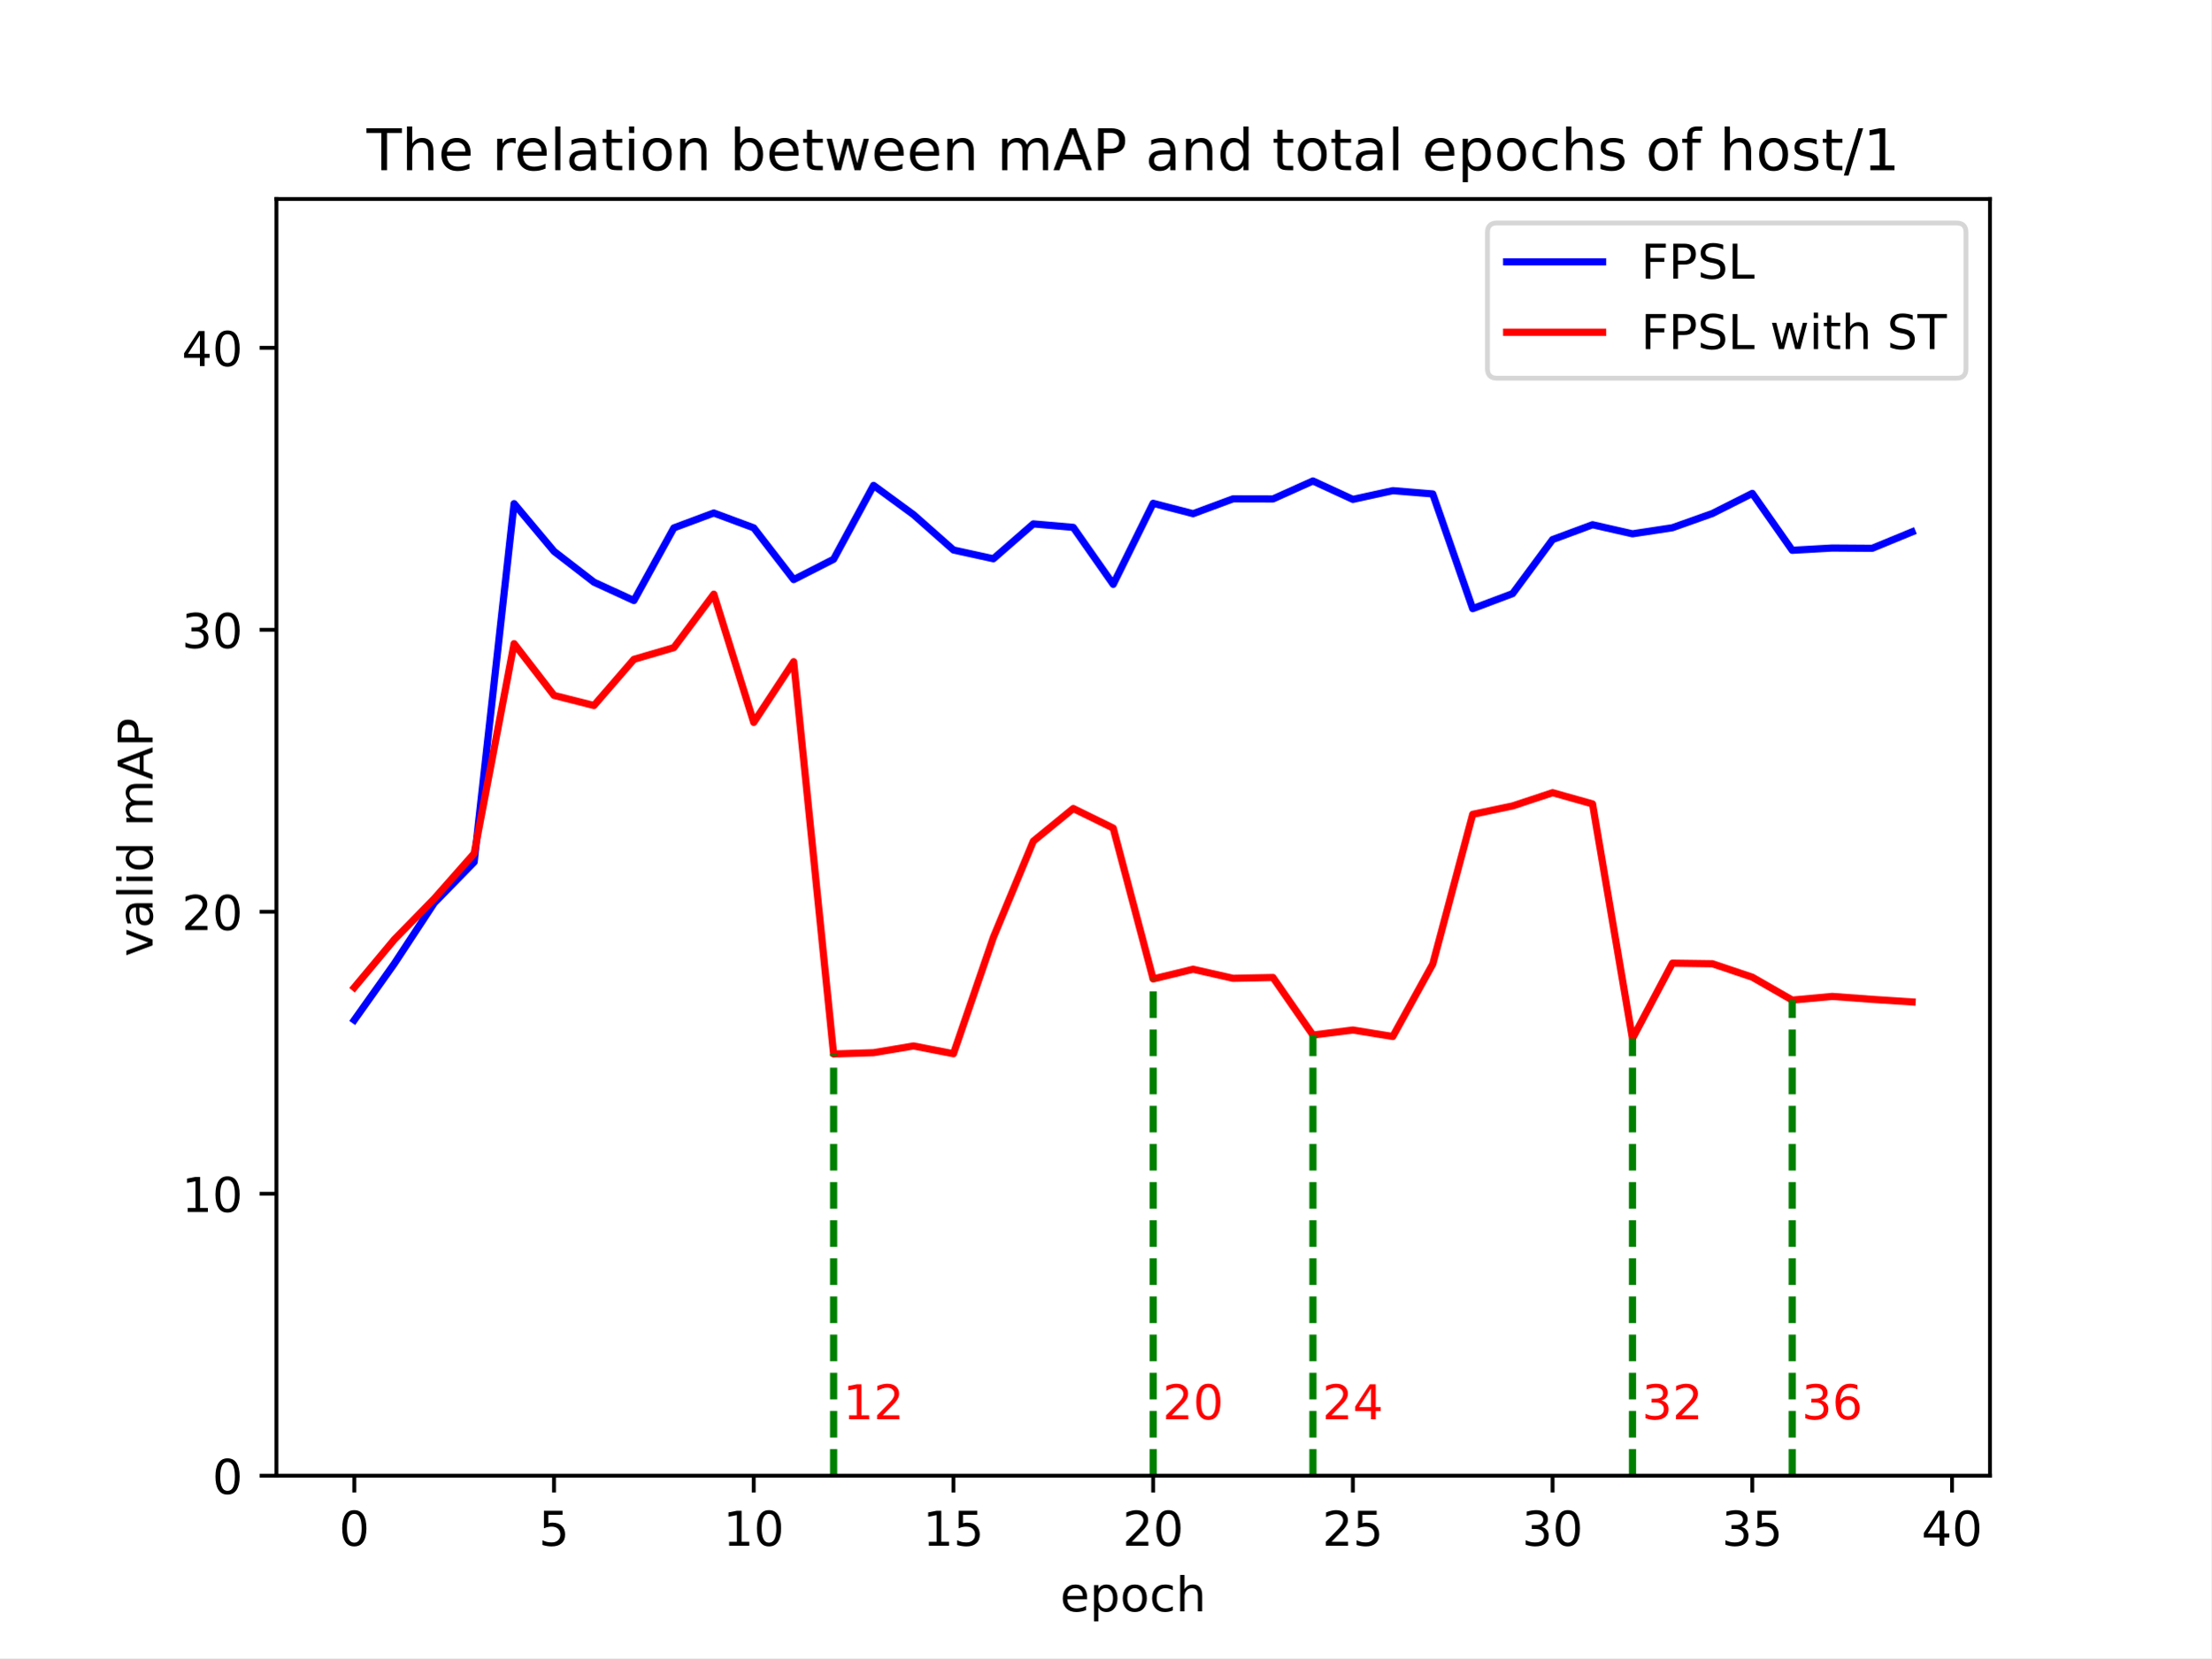
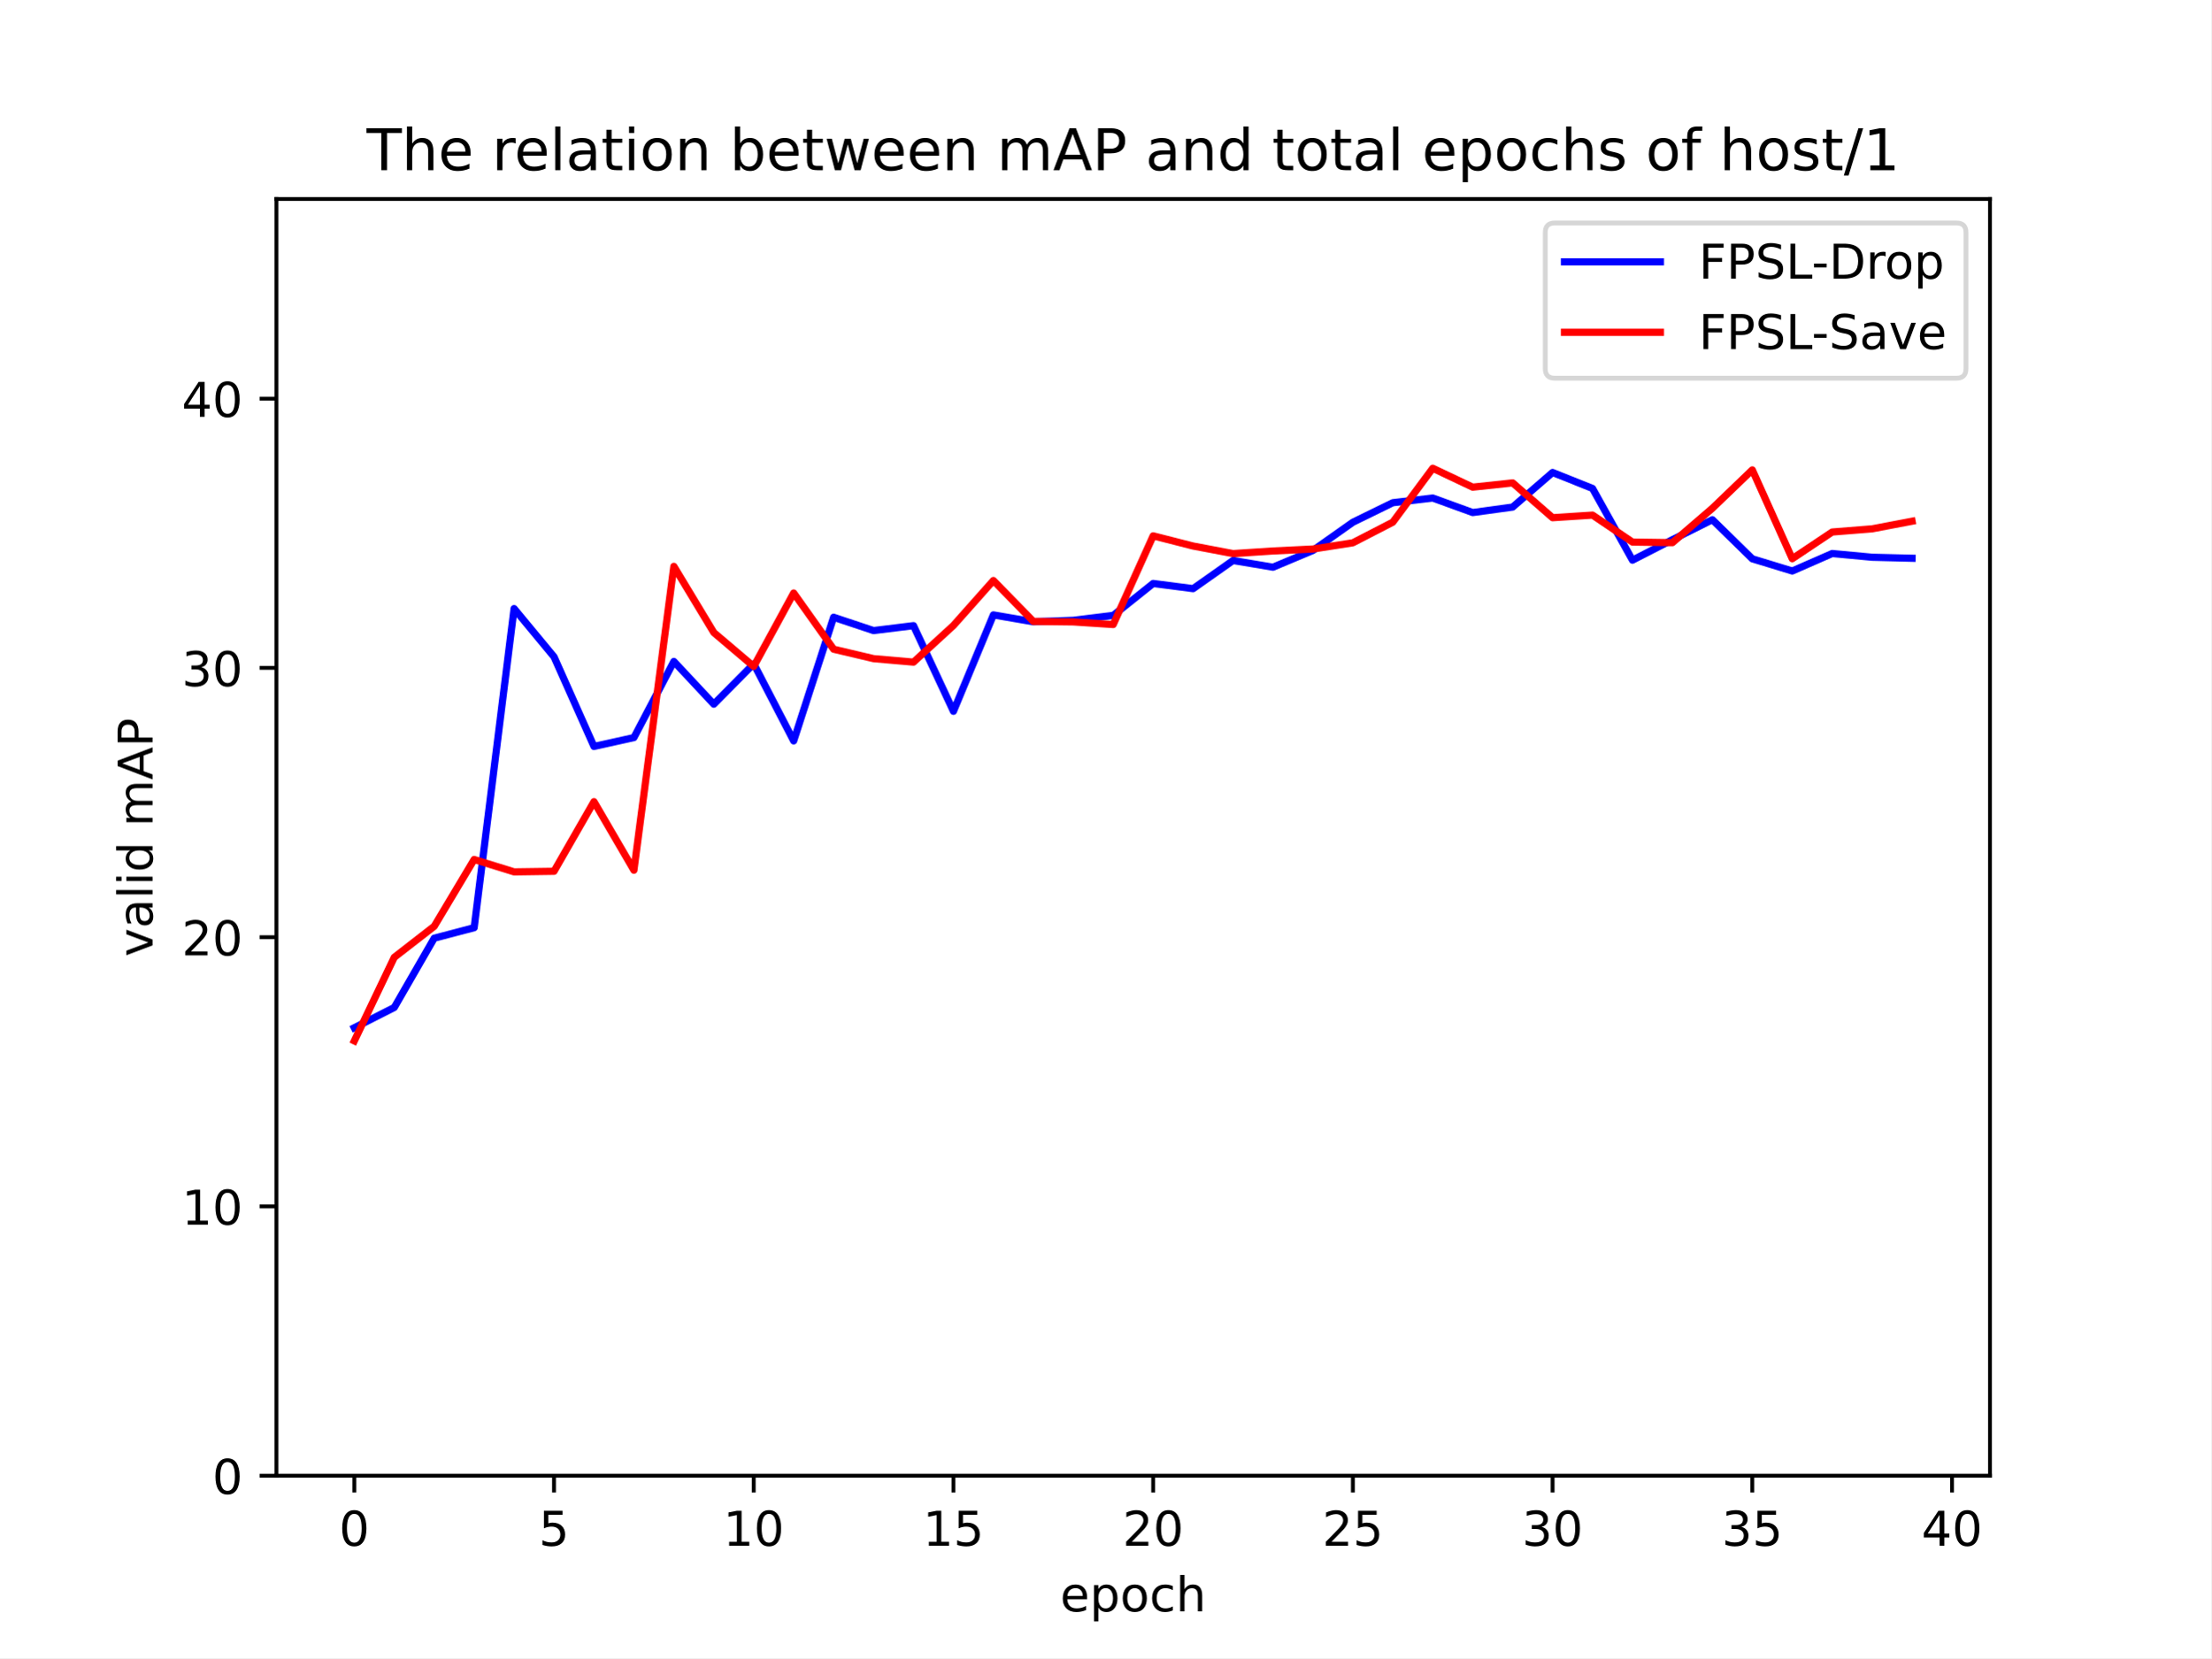
<svg xmlns="http://www.w3.org/2000/svg" xmlns:xlink="http://www.w3.org/1999/xlink" width="460.8pt" height="345.6pt" viewBox="0 0 460.8 345.6" version="1.1">
  <defs>
    <style type="text/css">*{stroke-linejoin: round; stroke-linecap: butt}</style>
  </defs>
  <g id="figure_1">
    <g id="patch_1">
      <path d="M 0 345.6  L 460.8 345.6  L 460.8 0  L 0 0  z " style="fill: #ffffff" />
    </g>
    <g id="axes_1">
      <g id="patch_2">
        <path d="M 57.6 307.584  L 414.72 307.584  L 414.72 41.472  L 57.6 41.472  z " style="fill: #ffffff" />
      </g>
      <g id="matplotlib.axis_1">
        <g id="xtick_1">
          <g id="line2d_1">
            <defs>
-               <path id="m4ae4d4ea48" d="M 0 0  L 0 3.5  " style="stroke: #000000; stroke-width: 0.8" />
-             </defs>
-             <g>
-               <use xlink:href="#m4ae4d4ea48" x="73.833" y="307.584" style="stroke: #000000; stroke-width: 0.8" />
+               <path id="m570559b837" d="M 0 0  L 0 3.5  " style="stroke: #000000; stroke-width: 0.8" />
+             </defs>
+             <g>
+               <use xlink:href="#m570559b837" x="73.833" y="307.584" style="stroke: #000000; stroke-width: 0.8" />
            </g>
          </g>
          <g id="text_1">
            <g transform="translate(70.65148 322.1824) scale(0.1 -0.1)">
              <defs>
                <path id="DejaVuSans-30" d="M 2034 4250  Q 1547 4250 1301 3770  Q 1056 3291 1056 2328  Q 1056 1369 1301 889  Q 1547 409 2034 409  Q 2525 409 2770 889  Q 3016 1369 3016 2328  Q 3016 3291 2770 3770  Q 2525 4250 2034 4250  z M 2034 4750  Q 2819 4750 3233 4129  Q 3647 3509 3647 2328  Q 3647 1150 3233 529  Q 2819 -91 2034 -91  Q 1250 -91 836 529  Q 422 1150 422 2328  Q 422 3509 836 4129  Q 1250 4750 2034 4750  z " transform="scale(0.015625)" />
              </defs>
              <use xlink:href="#DejaVuSans-30" />
            </g>
          </g>
        </g>
        <g id="xtick_2">
          <g id="line2d_2">
            <g>
-               <use xlink:href="#m4ae4d4ea48" x="115.455" y="307.584" style="stroke: #000000; stroke-width: 0.8" />
+               <use xlink:href="#m570559b837" x="115.455" y="307.584" style="stroke: #000000; stroke-width: 0.8" />
            </g>
          </g>
          <g id="text_2">
            <g transform="translate(112.2739 322.1824) scale(0.1 -0.1)">
              <defs>
                <path id="DejaVuSans-35" d="M 691 4666  L 3169 4666  L 3169 4134  L 1269 4134  L 1269 2991  Q 1406 3038 1543 3061  Q 1681 3084 1819 3084  Q 2600 3084 3056 2656  Q 3513 2228 3513 1497  Q 3513 744 3044 326  Q 2575 -91 1722 -91  Q 1428 -91 1123 -41  Q 819 9 494 109  L 494 744  Q 775 591 1075 516  Q 1375 441 1709 441  Q 2250 441 2565 725  Q 2881 1009 2881 1497  Q 2881 1984 2565 2268  Q 2250 2553 1709 2553  Q 1456 2553 1204 2497  Q 953 2441 691 2322  L 691 4666  z " transform="scale(0.015625)" />
              </defs>
              <use xlink:href="#DejaVuSans-35" />
            </g>
          </g>
        </g>
        <g id="xtick_3">
          <g id="line2d_3">
            <g>
-               <use xlink:href="#m4ae4d4ea48" x="157.077" y="307.584" style="stroke: #000000; stroke-width: 0.8" />
+               <use xlink:href="#m570559b837" x="157.077" y="307.584" style="stroke: #000000; stroke-width: 0.8" />
            </g>
          </g>
          <g id="text_3">
            <g transform="translate(150.715 322.1824) scale(0.1 -0.1)">
              <defs>
                <path id="DejaVuSans-31" d="M 794 531  L 1825 531  L 1825 4091  L 703 3866  L 703 4441  L 1819 4666  L 2450 4666  L 2450 531  L 3481 531  L 3481 0  L 794 0  L 794 531  z " transform="scale(0.015625)" />
              </defs>
              <use xlink:href="#DejaVuSans-31" />
              <use xlink:href="#DejaVuSans-30" x="63.623" />
            </g>
          </g>
        </g>
        <g id="xtick_4">
          <g id="line2d_4">
            <g>
-               <use xlink:href="#m4ae4d4ea48" x="198.7" y="307.584" style="stroke: #000000; stroke-width: 0.8" />
+               <use xlink:href="#m570559b837" x="198.7" y="307.584" style="stroke: #000000; stroke-width: 0.8" />
            </g>
          </g>
          <g id="text_4">
            <g transform="translate(192.3374 322.1824) scale(0.1 -0.1)">
              <use xlink:href="#DejaVuSans-31" />
              <use xlink:href="#DejaVuSans-35" x="63.623" />
            </g>
          </g>
        </g>
        <g id="xtick_5">
          <g id="line2d_5">
            <g>
-               <use xlink:href="#m4ae4d4ea48" x="240.322" y="307.584" style="stroke: #000000; stroke-width: 0.8" />
+               <use xlink:href="#m570559b837" x="240.322" y="307.584" style="stroke: #000000; stroke-width: 0.8" />
            </g>
          </g>
          <g id="text_5">
            <g transform="translate(233.9597 322.1824) scale(0.1 -0.1)">
              <defs>
                <path id="DejaVuSans-32" d="M 1228 531  L 3431 531  L 3431 0  L 469 0  L 469 531  Q 828 903 1448 1529  Q 2069 2156 2228 2338  Q 2531 2678 2651 2914  Q 2772 3150 2772 3378  Q 2772 3750 2511 3984  Q 2250 4219 1831 4219  Q 1534 4219 1204 4116  Q 875 4013 500 3803  L 500 4441  Q 881 4594 1212 4672  Q 1544 4750 1819 4750  Q 2544 4750 2975 4387  Q 3406 4025 3406 3419  Q 3406 3131 3298 2873  Q 3191 2616 2906 2266  Q 2828 2175 2409 1742  Q 1991 1309 1228 531  z " transform="scale(0.015625)" />
              </defs>
              <use xlink:href="#DejaVuSans-32" />
              <use xlink:href="#DejaVuSans-30" x="63.623" />
            </g>
          </g>
        </g>
        <g id="xtick_6">
          <g id="line2d_6">
            <g>
-               <use xlink:href="#m4ae4d4ea48" x="281.945" y="307.584" style="stroke: #000000; stroke-width: 0.8" />
+               <use xlink:href="#m570559b837" x="281.945" y="307.584" style="stroke: #000000; stroke-width: 0.8" />
            </g>
          </g>
          <g id="text_6">
            <g transform="translate(275.5821 322.1824) scale(0.1 -0.1)">
              <use xlink:href="#DejaVuSans-32" />
              <use xlink:href="#DejaVuSans-35" x="63.623" />
            </g>
          </g>
        </g>
        <g id="xtick_7">
          <g id="line2d_7">
            <g>
-               <use xlink:href="#m4ae4d4ea48" x="323.567" y="307.584" style="stroke: #000000; stroke-width: 0.8" />
+               <use xlink:href="#m570559b837" x="323.567" y="307.584" style="stroke: #000000; stroke-width: 0.8" />
            </g>
          </g>
          <g id="text_7">
            <g transform="translate(317.2045 322.1824) scale(0.1 -0.1)">
              <defs>
                <path id="DejaVuSans-33" d="M 2597 2516  Q 3050 2419 3304 2112  Q 3559 1806 3559 1356  Q 3559 666 3084 287  Q 2609 -91 1734 -91  Q 1441 -91 1130 -33  Q 819 25 488 141  L 488 750  Q 750 597 1062 519  Q 1375 441 1716 441  Q 2309 441 2620 675  Q 2931 909 2931 1356  Q 2931 1769 2642 2001  Q 2353 2234 1838 2234  L 1294 2234  L 1294 2753  L 1863 2753  Q 2328 2753 2575 2939  Q 2822 3125 2822 3475  Q 2822 3834 2567 4026  Q 2313 4219 1838 4219  Q 1578 4219 1281 4162  Q 984 4106 628 3988  L 628 4550  Q 988 4650 1302 4700  Q 1616 4750 1894 4750  Q 2613 4750 3031 4423  Q 3450 4097 3450 3541  Q 3450 3153 3228 2886  Q 3006 2619 2597 2516  z " transform="scale(0.015625)" />
              </defs>
              <use xlink:href="#DejaVuSans-33" />
              <use xlink:href="#DejaVuSans-30" x="63.623" />
            </g>
          </g>
        </g>
        <g id="xtick_8">
          <g id="line2d_8">
            <g>
-               <use xlink:href="#m4ae4d4ea48" x="365.189" y="307.584" style="stroke: #000000; stroke-width: 0.8" />
+               <use xlink:href="#m570559b837" x="365.189" y="307.584" style="stroke: #000000; stroke-width: 0.8" />
            </g>
          </g>
          <g id="text_8">
            <g transform="translate(358.8269 322.1824) scale(0.1 -0.1)">
              <use xlink:href="#DejaVuSans-33" />
              <use xlink:href="#DejaVuSans-35" x="63.623" />
            </g>
          </g>
        </g>
        <g id="xtick_9">
          <g id="line2d_9">
            <g>
-               <use xlink:href="#m4ae4d4ea48" x="406.812" y="307.584" style="stroke: #000000; stroke-width: 0.8" />
+               <use xlink:href="#m570559b837" x="406.812" y="307.584" style="stroke: #000000; stroke-width: 0.8" />
            </g>
          </g>
          <g id="text_9">
            <g transform="translate(400.4492 322.1824) scale(0.1 -0.1)">
              <defs>
                <path id="DejaVuSans-34" d="M 2419 4116  L 825 1625  L 2419 1625  L 2419 4116  z M 2253 4666  L 3047 4666  L 3047 1625  L 3713 1625  L 3713 1100  L 3047 1100  L 3047 0  L 2419 0  L 2419 1100  L 313 1100  L 313 1709  L 2253 4666  z " transform="scale(0.015625)" />
              </defs>
              <use xlink:href="#DejaVuSans-34" />
              <use xlink:href="#DejaVuSans-30" x="63.623" />
            </g>
          </g>
        </g>
        <g id="text_10">
          <g transform="translate(220.9319 335.8606) scale(0.1 -0.1)">
            <defs>
              <path id="DejaVuSans-65" d="M 3597 1894  L 3597 1613  L 953 1613  Q 991 1019 1311 708  Q 1631 397 2203 397  Q 2534 397 2845 478  Q 3156 559 3463 722  L 3463 178  Q 3153 47 2828 -22  Q 2503 -91 2169 -91  Q 1331 -91 842 396  Q 353 884 353 1716  Q 353 2575 817 3079  Q 1281 3584 2069 3584  Q 2775 3584 3186 3129  Q 3597 2675 3597 1894  z M 3022 2063  Q 3016 2534 2758 2815  Q 2500 3097 2075 3097  Q 1594 3097 1305 2825  Q 1016 2553 972 2059  L 3022 2063  z " transform="scale(0.015625)" />
              <path id="DejaVuSans-70" d="M 1159 525  L 1159 -1331  L 581 -1331  L 581 3500  L 1159 3500  L 1159 2969  Q 1341 3281 1617 3432  Q 1894 3584 2278 3584  Q 2916 3584 3314 3078  Q 3713 2572 3713 1747  Q 3713 922 3314 415  Q 2916 -91 2278 -91  Q 1894 -91 1617 61  Q 1341 213 1159 525  z M 3116 1747  Q 3116 2381 2855 2742  Q 2594 3103 2138 3103  Q 1681 3103 1420 2742  Q 1159 2381 1159 1747  Q 1159 1113 1420 752  Q 1681 391 2138 391  Q 2594 391 2855 752  Q 3116 1113 3116 1747  z " transform="scale(0.015625)" />
              <path id="DejaVuSans-6f" d="M 1959 3097  Q 1497 3097 1228 2736  Q 959 2375 959 1747  Q 959 1119 1226 758  Q 1494 397 1959 397  Q 2419 397 2687 759  Q 2956 1122 2956 1747  Q 2956 2369 2687 2733  Q 2419 3097 1959 3097  z M 1959 3584  Q 2709 3584 3137 3096  Q 3566 2609 3566 1747  Q 3566 888 3137 398  Q 2709 -91 1959 -91  Q 1206 -91 779 398  Q 353 888 353 1747  Q 353 2609 779 3096  Q 1206 3584 1959 3584  z " transform="scale(0.015625)" />
              <path id="DejaVuSans-63" d="M 3122 3366  L 3122 2828  Q 2878 2963 2633 3030  Q 2388 3097 2138 3097  Q 1578 3097 1268 2742  Q 959 2388 959 1747  Q 959 1106 1268 751  Q 1578 397 2138 397  Q 2388 397 2633 464  Q 2878 531 3122 666  L 3122 134  Q 2881 22 2623 -34  Q 2366 -91 2075 -91  Q 1284 -91 818 406  Q 353 903 353 1747  Q 353 2603 823 3093  Q 1294 3584 2113 3584  Q 2378 3584 2631 3529  Q 2884 3475 3122 3366  z " transform="scale(0.015625)" />
              <path id="DejaVuSans-68" d="M 3513 2113  L 3513 0  L 2938 0  L 2938 2094  Q 2938 2591 2744 2837  Q 2550 3084 2163 3084  Q 1697 3084 1428 2787  Q 1159 2491 1159 1978  L 1159 0  L 581 0  L 581 4863  L 1159 4863  L 1159 2956  Q 1366 3272 1645 3428  Q 1925 3584 2291 3584  Q 2894 3584 3203 3211  Q 3513 2838 3513 2113  z " transform="scale(0.015625)" />
            </defs>
            <use xlink:href="#DejaVuSans-65" />
            <use xlink:href="#DejaVuSans-70" x="61.523" />
            <use xlink:href="#DejaVuSans-6f" x="125" />
            <use xlink:href="#DejaVuSans-63" x="186.182" />
            <use xlink:href="#DejaVuSans-68" x="241.162" />
          </g>
        </g>
      </g>
      <g id="matplotlib.axis_2">
        <g id="ytick_1">
          <g id="line2d_10">
            <defs>
-               <path id="mf4cb097b22" d="M 0 0  L -3.5 0  " style="stroke: #000000; stroke-width: 0.8" />
-             </defs>
-             <g>
-               <use xlink:href="#mf4cb097b22" x="57.6" y="307.584" style="stroke: #000000; stroke-width: 0.8" />
+               <path id="m19292d1301" d="M 0 0  L -3.5 0  " style="stroke: #000000; stroke-width: 0.8" />
+             </defs>
+             <g>
+               <use xlink:href="#m19292d1301" x="57.6" y="307.584" style="stroke: #000000; stroke-width: 0.8" />
            </g>
          </g>
          <g id="text_11">
            <g transform="translate(44.2375 311.3832) scale(0.1 -0.1)">
              <use xlink:href="#DejaVuSans-30" />
            </g>
          </g>
        </g>
        <g id="ytick_2">
          <g id="line2d_11">
            <g>
-               <use xlink:href="#mf4cb097b22" x="57.6" y="248.811" style="stroke: #000000; stroke-width: 0.8" />
+               <use xlink:href="#m19292d1301" x="57.6" y="251.459" style="stroke: #000000; stroke-width: 0.8" />
            </g>
          </g>
          <g id="text_12">
-             <g transform="translate(37.875 252.6104) scale(0.1 -0.1)">
+             <g transform="translate(37.875 255.2579) scale(0.1 -0.1)">
              <use xlink:href="#DejaVuSans-31" />
              <use xlink:href="#DejaVuSans-30" x="63.623" />
            </g>
          </g>
        </g>
        <g id="ytick_3">
          <g id="line2d_12">
            <g>
-               <use xlink:href="#mf4cb097b22" x="57.6" y="190.038" style="stroke: #000000; stroke-width: 0.8" />
+               <use xlink:href="#m19292d1301" x="57.6" y="195.333" style="stroke: #000000; stroke-width: 0.8" />
            </g>
          </g>
          <g id="text_13">
-             <g transform="translate(37.875 193.8376) scale(0.1 -0.1)">
+             <g transform="translate(37.875 199.1325) scale(0.1 -0.1)">
              <use xlink:href="#DejaVuSans-32" />
              <use xlink:href="#DejaVuSans-30" x="63.623" />
            </g>
          </g>
        </g>
        <g id="ytick_4">
          <g id="line2d_13">
            <g>
-               <use xlink:href="#mf4cb097b22" x="57.6" y="131.266" style="stroke: #000000; stroke-width: 0.8" />
+               <use xlink:href="#m19292d1301" x="57.6" y="139.208" style="stroke: #000000; stroke-width: 0.8" />
            </g>
          </g>
          <g id="text_14">
-             <g transform="translate(37.875 135.0648) scale(0.1 -0.1)">
+             <g transform="translate(37.875 143.0072) scale(0.1 -0.1)">
              <use xlink:href="#DejaVuSans-33" />
              <use xlink:href="#DejaVuSans-30" x="63.623" />
            </g>
          </g>
        </g>
        <g id="ytick_5">
          <g id="line2d_14">
            <g>
-               <use xlink:href="#mf4cb097b22" x="57.6" y="72.493" style="stroke: #000000; stroke-width: 0.8" />
+               <use xlink:href="#m19292d1301" x="57.6" y="83.083" style="stroke: #000000; stroke-width: 0.8" />
            </g>
          </g>
          <g id="text_15">
-             <g transform="translate(37.875 76.29204) scale(0.1 -0.1)">
+             <g transform="translate(37.875 86.88185) scale(0.1 -0.1)">
              <use xlink:href="#DejaVuSans-34" />
              <use xlink:href="#DejaVuSans-30" x="63.623" />
            </g>
          </g>
        </g>
        <g id="text_16">
          <g transform="translate(31.79531 199.3983) rotate(-90) scale(0.1 -0.1)">
            <defs>
              <path id="DejaVuSans-76" d="M 191 3500  L 800 3500  L 1894 563  L 2988 3500  L 3597 3500  L 2284 0  L 1503 0  L 191 3500  z " transform="scale(0.015625)" />
              <path id="DejaVuSans-61" d="M 2194 1759  Q 1497 1759 1228 1600  Q 959 1441 959 1056  Q 959 750 1161 570  Q 1363 391 1709 391  Q 2188 391 2477 730  Q 2766 1069 2766 1631  L 2766 1759  L 2194 1759  z M 3341 1997  L 3341 0  L 2766 0  L 2766 531  Q 2569 213 2275 61  Q 1981 -91 1556 -91  Q 1019 -91 701 211  Q 384 513 384 1019  Q 384 1609 779 1909  Q 1175 2209 1959 2209  L 2766 2209  L 2766 2266  Q 2766 2663 2505 2880  Q 2244 3097 1772 3097  Q 1472 3097 1187 3025  Q 903 2953 641 2809  L 641 3341  Q 956 3463 1253 3523  Q 1550 3584 1831 3584  Q 2591 3584 2966 3190  Q 3341 2797 3341 1997  z " transform="scale(0.015625)" />
              <path id="DejaVuSans-6c" d="M 603 4863  L 1178 4863  L 1178 0  L 603 0  L 603 4863  z " transform="scale(0.015625)" />
              <path id="DejaVuSans-69" d="M 603 3500  L 1178 3500  L 1178 0  L 603 0  L 603 3500  z M 603 4863  L 1178 4863  L 1178 4134  L 603 4134  L 603 4863  z " transform="scale(0.015625)" />
              <path id="DejaVuSans-64" d="M 2906 2969  L 2906 4863  L 3481 4863  L 3481 0  L 2906 0  L 2906 525  Q 2725 213 2448 61  Q 2172 -91 1784 -91  Q 1150 -91 751 415  Q 353 922 353 1747  Q 353 2572 751 3078  Q 1150 3584 1784 3584  Q 2172 3584 2448 3432  Q 2725 3281 2906 2969  z M 947 1747  Q 947 1113 1208 752  Q 1469 391 1925 391  Q 2381 391 2643 752  Q 2906 1113 2906 1747  Q 2906 2381 2643 2742  Q 2381 3103 1925 3103  Q 1469 3103 1208 2742  Q 947 2381 947 1747  z " transform="scale(0.015625)" />
              <path id="DejaVuSans-20" transform="scale(0.015625)" />
              <path id="DejaVuSans-6d" d="M 3328 2828  Q 3544 3216 3844 3400  Q 4144 3584 4550 3584  Q 5097 3584 5394 3201  Q 5691 2819 5691 2113  L 5691 0  L 5113 0  L 5113 2094  Q 5113 2597 4934 2840  Q 4756 3084 4391 3084  Q 3944 3084 3684 2787  Q 3425 2491 3425 1978  L 3425 0  L 2847 0  L 2847 2094  Q 2847 2600 2669 2842  Q 2491 3084 2119 3084  Q 1678 3084 1418 2786  Q 1159 2488 1159 1978  L 1159 0  L 581 0  L 581 3500  L 1159 3500  L 1159 2956  Q 1356 3278 1631 3431  Q 1906 3584 2284 3584  Q 2666 3584 2933 3390  Q 3200 3197 3328 2828  z " transform="scale(0.015625)" />
              <path id="DejaVuSans-41" d="M 2188 4044  L 1331 1722  L 3047 1722  L 2188 4044  z M 1831 4666  L 2547 4666  L 4325 0  L 3669 0  L 3244 1197  L 1141 1197  L 716 0  L 50 0  L 1831 4666  z " transform="scale(0.015625)" />
              <path id="DejaVuSans-50" d="M 1259 4147  L 1259 2394  L 2053 2394  Q 2494 2394 2734 2622  Q 2975 2850 2975 3272  Q 2975 3691 2734 3919  Q 2494 4147 2053 4147  L 1259 4147  z M 628 4666  L 2053 4666  Q 2838 4666 3239 4311  Q 3641 3956 3641 3272  Q 3641 2581 3239 2228  Q 2838 1875 2053 1875  L 1259 1875  L 1259 0  L 628 0  L 628 4666  z " transform="scale(0.015625)" />
            </defs>
            <use xlink:href="#DejaVuSans-76" />
            <use xlink:href="#DejaVuSans-61" x="59.18" />
            <use xlink:href="#DejaVuSans-6c" x="120.459" />
            <use xlink:href="#DejaVuSans-69" x="148.242" />
            <use xlink:href="#DejaVuSans-64" x="176.025" />
            <use xlink:href="#DejaVuSans-20" x="239.502" />
            <use xlink:href="#DejaVuSans-6d" x="271.289" />
            <use xlink:href="#DejaVuSans-41" x="368.701" />
            <use xlink:href="#DejaVuSans-50" x="437.109" />
          </g>
        </g>
      </g>
      <g id="line2d_15">
-         <path d="M 73.833 212.607  L 82.157 200.883  L 90.482 188.216  L 98.806 179.681  L 107.131 104.971  L 115.455 114.911  L 123.78 121.339  L 132.104 125.164  L 140.429 110.029  L 148.753 106.919  L 157.077 110.016  L 165.402 120.804  L 173.726 116.56  L 182.051 101.169  L 190.375 107.265  L 198.7 114.629  L 207.024 116.46  L 215.349 109.194  L 223.673 109.918  L 231.998 121.793  L 240.322 104.905  L 248.647 107.063  L 256.971 103.971  L 265.296 103.99  L 273.62 100.245  L 281.945 104.084  L 290.269 102.263  L 298.594 102.949  L 306.918 126.859  L 315.243 123.721  L 323.567 112.457  L 331.891 109.367  L 340.216 111.26  L 348.54 109.989  L 356.865 107.028  L 365.189 102.833  L 373.514 114.695  L 381.838 114.225  L 390.163 114.284  L 398.487 110.857  " clip-path="url(#p183623ccea)" style="fill: none; stroke: #0000ff; stroke-width: 1.5; stroke-linecap: square" />
+         <path d="M 73.833 214.219  L 82.157 209.996  L 90.482 195.549  L 98.806 193.365  L 107.131 126.847  L 115.455 136.901  L 123.78 155.579  L 132.104 153.736  L 140.429 137.865  L 148.753 146.772  L 157.077 138.355  L 165.402 154.427  L 173.726 128.653  L 182.051 131.429  L 190.375 130.405  L 198.7 148.259  L 207.024 128.164  L 215.349 129.595  L 223.673 129.288  L 231.998 128.265  L 240.322 121.611  L 248.647 122.692  L 256.971 116.823  L 265.296 118.218  L 273.62 114.726  L 281.945 108.849  L 290.269 104.778  L 298.594 103.8  L 306.918 106.829  L 315.243 105.686  L 323.567 98.477  L 331.891 101.804  L 340.216 116.752  L 348.54 112.481  L 356.865 108.318  L 365.189 116.471  L 373.514 119.01  L 381.838 115.367  L 390.163 116.148  L 398.487 116.358  " clip-path="url(#p709efccdad)" style="fill: none; stroke: #0000ff; stroke-width: 1.5; stroke-linecap: square" />
      </g>
      <g id="line2d_16">
-         <path d="M 73.833 205.823  L 82.157 195.847  L 90.482 187.328  L 98.806 177.891  L 107.131 134.158  L 115.455 144.94  L 123.78 147.044  L 132.104 137.424  L 140.429 134.989  L 148.753 123.846  L 157.077 150.573  L 165.402 137.918  L 173.726 219.684  L 182.051 219.417  L 190.375 218.014  L 198.7 219.634  L 207.024 195.371  L 215.349 175.326  L 223.673 168.52  L 231.998 172.602  L 240.322 204.044  L 248.647 202.023  L 256.971 203.911  L 265.296 203.739  L 273.62 215.736  L 281.945 214.694  L 290.269 216.04  L 298.594 200.947  L 306.918 169.729  L 315.243 167.982  L 323.567 165.221  L 331.891 167.561  L 340.216 216.465  L 348.54 200.758  L 356.865 200.875  L 365.189 203.679  L 373.514 208.454  L 381.838 207.688  L 390.163 208.301  L 398.487 208.838  " clip-path="url(#p183623ccea)" style="fill: none; stroke: #ff0000; stroke-width: 1.5; stroke-linecap: square" />
-       </g>
-       <g id="LineCollection_1">
-         <path d="M 173.726 307.584  L 173.726 219.684  " clip-path="url(#p183623ccea)" style="fill: none; stroke-dasharray: 5.55,2.4; stroke-dashoffset: 0; stroke: #008000; stroke-width: 1.5" />
-         <path d="M 240.322 307.584  L 240.322 204.044  " clip-path="url(#p183623ccea)" style="fill: none; stroke-dasharray: 5.55,2.4; stroke-dashoffset: 0; stroke: #008000; stroke-width: 1.5" />
-         <path d="M 273.62 307.584  L 273.62 215.736  " clip-path="url(#p183623ccea)" style="fill: none; stroke-dasharray: 5.55,2.4; stroke-dashoffset: 0; stroke: #008000; stroke-width: 1.5" />
-         <path d="M 340.216 307.584  L 340.216 216.465  " clip-path="url(#p183623ccea)" style="fill: none; stroke-dasharray: 5.55,2.4; stroke-dashoffset: 0; stroke: #008000; stroke-width: 1.5" />
-         <path d="M 373.514 307.584  L 373.514 208.454  " clip-path="url(#p183623ccea)" style="fill: none; stroke-dasharray: 5.55,2.4; stroke-dashoffset: 0; stroke: #008000; stroke-width: 1.5" />
+         <path d="M 73.833 216.955  L 82.157 199.542  L 90.482 193.076  L 98.806 179.147  L 107.131 181.72  L 115.455 181.601  L 123.78 167.091  L 132.104 181.383  L 140.429 118.045  L 148.753 131.84  L 157.077 138.908  L 165.402 123.601  L 173.726 135.313  L 182.051 137.279  L 190.375 138.005  L 198.7 130.367  L 207.024 120.996  L 215.349 129.519  L 223.673 129.621  L 231.998 130.166  L 240.322 111.683  L 248.647 113.807  L 256.971 115.382  L 265.296 114.837  L 273.62 114.434  L 281.945 113.129  L 290.269 108.834  L 298.594 97.597  L 306.918 101.537  L 315.243 100.644  L 323.567 107.903  L 331.891 107.359  L 340.216 112.985  L 348.54 113.104  L 356.865 105.938  L 365.189 97.939  L 373.514 116.451  L 381.838 110.887  L 390.163 110.22  L 398.487 108.633  " clip-path="url(#p709efccdad)" style="fill: none; stroke: #ff0000; stroke-width: 1.5; stroke-linecap: square" />
      </g>
      <g id="patch_3">
        <path d="M 57.6 307.584  L 57.6 41.472  " style="fill: none; stroke: #000000; stroke-width: 0.8; stroke-linejoin: miter; stroke-linecap: square" />
      </g>
      <g id="patch_4">
        <path d="M 414.72 307.584  L 414.72 41.472  " style="fill: none; stroke: #000000; stroke-width: 0.8; stroke-linejoin: miter; stroke-linecap: square" />
      </g>
      <g id="patch_5">
        <path d="M 57.6 307.584  L 414.72 307.584  " style="fill: none; stroke: #000000; stroke-width: 0.8; stroke-linejoin: miter; stroke-linecap: square" />
      </g>
      <g id="patch_6">
        <path d="M 57.6 41.472  L 414.72 41.472  " style="fill: none; stroke: #000000; stroke-width: 0.8; stroke-linejoin: miter; stroke-linecap: square" />
      </g>
      <g id="text_17">
-         <g style="fill: #ff0000" transform="translate(175.6884 295.8294) scale(0.1 -0.1)">
-           <use xlink:href="#DejaVuSans-31" />
-           <use xlink:href="#DejaVuSans-32" x="63.623" />
-         </g>
-       </g>
-       <g id="text_18">
-         <g style="fill: #ff0000" transform="translate(242.2842 295.8294) scale(0.1 -0.1)">
-           <use xlink:href="#DejaVuSans-32" />
-           <use xlink:href="#DejaVuSans-30" x="63.623" />
-         </g>
-       </g>
-       <g id="text_19">
-         <g style="fill: #ff0000" transform="translate(275.5821 295.8294) scale(0.1 -0.1)">
-           <use xlink:href="#DejaVuSans-32" />
-           <use xlink:href="#DejaVuSans-34" x="63.623" />
-         </g>
-       </g>
-       <g id="text_20">
-         <g style="fill: #ff0000" transform="translate(342.1779 295.8294) scale(0.1 -0.1)">
-           <use xlink:href="#DejaVuSans-33" />
-           <use xlink:href="#DejaVuSans-32" x="63.623" />
-         </g>
-       </g>
-       <g id="text_21">
-         <g style="fill: #ff0000" transform="translate(375.4758 295.8294) scale(0.1 -0.1)">
-           <defs>
-             <path id="DejaVuSans-36" d="M 2113 2584  Q 1688 2584 1439 2293  Q 1191 2003 1191 1497  Q 1191 994 1439 701  Q 1688 409 2113 409  Q 2538 409 2786 701  Q 3034 994 3034 1497  Q 3034 2003 2786 2293  Q 2538 2584 2113 2584  z M 3366 4563  L 3366 3988  Q 3128 4100 2886 4159  Q 2644 4219 2406 4219  Q 1781 4219 1451 3797  Q 1122 3375 1075 2522  Q 1259 2794 1537 2939  Q 1816 3084 2150 3084  Q 2853 3084 3261 2657  Q 3669 2231 3669 1497  Q 3669 778 3244 343  Q 2819 -91 2113 -91  Q 1303 -91 875 529  Q 447 1150 447 2328  Q 447 3434 972 4092  Q 1497 4750 2381 4750  Q 2619 4750 2861 4703  Q 3103 4656 3366 4563  z " transform="scale(0.015625)" />
-           </defs>
-           <use xlink:href="#DejaVuSans-33" />
-           <use xlink:href="#DejaVuSans-36" x="63.623" />
-         </g>
-       </g>
-       <g id="text_22">
        <g transform="translate(76.39219 35.472) scale(0.12 -0.12)">
          <defs>
            <path id="DejaVuSans-54" d="M -19 4666  L 3928 4666  L 3928 4134  L 2272 4134  L 2272 0  L 1638 0  L 1638 4134  L -19 4134  L -19 4666  z " transform="scale(0.015625)" />
            <path id="DejaVuSans-72" d="M 2631 2963  Q 2534 3019 2420 3045  Q 2306 3072 2169 3072  Q 1681 3072 1420 2755  Q 1159 2438 1159 1844  L 1159 0  L 581 0  L 581 3500  L 1159 3500  L 1159 2956  Q 1341 3275 1631 3429  Q 1922 3584 2338 3584  Q 2397 3584 2469 3576  Q 2541 3569 2628 3553  L 2631 2963  z " transform="scale(0.015625)" />
            <path id="DejaVuSans-74" d="M 1172 4494  L 1172 3500  L 2356 3500  L 2356 3053  L 1172 3053  L 1172 1153  Q 1172 725 1289 603  Q 1406 481 1766 481  L 2356 481  L 2356 0  L 1766 0  Q 1100 0 847 248  Q 594 497 594 1153  L 594 3053  L 172 3053  L 172 3500  L 594 3500  L 594 4494  L 1172 4494  z " transform="scale(0.015625)" />
            <path id="DejaVuSans-6e" d="M 3513 2113  L 3513 0  L 2938 0  L 2938 2094  Q 2938 2591 2744 2837  Q 2550 3084 2163 3084  Q 1697 3084 1428 2787  Q 1159 2491 1159 1978  L 1159 0  L 581 0  L 581 3500  L 1159 3500  L 1159 2956  Q 1366 3272 1645 3428  Q 1925 3584 2291 3584  Q 2894 3584 3203 3211  Q 3513 2838 3513 2113  z " transform="scale(0.015625)" />
            <path id="DejaVuSans-62" d="M 3116 1747  Q 3116 2381 2855 2742  Q 2594 3103 2138 3103  Q 1681 3103 1420 2742  Q 1159 2381 1159 1747  Q 1159 1113 1420 752  Q 1681 391 2138 391  Q 2594 391 2855 752  Q 3116 1113 3116 1747  z M 1159 2969  Q 1341 3281 1617 3432  Q 1894 3584 2278 3584  Q 2916 3584 3314 3078  Q 3713 2572 3713 1747  Q 3713 922 3314 415  Q 2916 -91 2278 -91  Q 1894 -91 1617 61  Q 1341 213 1159 525  L 1159 0  L 581 0  L 581 4863  L 1159 4863  L 1159 2969  z " transform="scale(0.015625)" />
            <path id="DejaVuSans-77" d="M 269 3500  L 844 3500  L 1563 769  L 2278 3500  L 2956 3500  L 3675 769  L 4391 3500  L 4966 3500  L 4050 0  L 3372 0  L 2619 2869  L 1863 0  L 1184 0  L 269 3500  z " transform="scale(0.015625)" />
            <path id="DejaVuSans-73" d="M 2834 3397  L 2834 2853  Q 2591 2978 2328 3040  Q 2066 3103 1784 3103  Q 1356 3103 1142 2972  Q 928 2841 928 2578  Q 928 2378 1081 2264  Q 1234 2150 1697 2047  L 1894 2003  Q 2506 1872 2764 1633  Q 3022 1394 3022 966  Q 3022 478 2636 193  Q 2250 -91 1575 -91  Q 1294 -91 989 -36  Q 684 19 347 128  L 347 722  Q 666 556 975 473  Q 1284 391 1588 391  Q 1994 391 2212 530  Q 2431 669 2431 922  Q 2431 1156 2273 1281  Q 2116 1406 1581 1522  L 1381 1569  Q 847 1681 609 1914  Q 372 2147 372 2553  Q 372 3047 722 3315  Q 1072 3584 1716 3584  Q 2034 3584 2315 3537  Q 2597 3491 2834 3397  z " transform="scale(0.015625)" />
            <path id="DejaVuSans-66" d="M 2375 4863  L 2375 4384  L 1825 4384  Q 1516 4384 1395 4259  Q 1275 4134 1275 3809  L 1275 3500  L 2222 3500  L 2222 3053  L 1275 3053  L 1275 0  L 697 0  L 697 3053  L 147 3053  L 147 3500  L 697 3500  L 697 3744  Q 697 4328 969 4595  Q 1241 4863 1831 4863  L 2375 4863  z " transform="scale(0.015625)" />
            <path id="DejaVuSans-2f" d="M 1625 4666  L 2156 4666  L 531 -594  L 0 -594  L 1625 4666  z " transform="scale(0.015625)" />
          </defs>
          <use xlink:href="#DejaVuSans-54" />
          <use xlink:href="#DejaVuSans-68" x="61.084" />
          <use xlink:href="#DejaVuSans-65" x="124.463" />
          <use xlink:href="#DejaVuSans-20" x="185.986" />
          <use xlink:href="#DejaVuSans-72" x="217.773" />
          <use xlink:href="#DejaVuSans-65" x="256.637" />
          <use xlink:href="#DejaVuSans-6c" x="318.16" />
          <use xlink:href="#DejaVuSans-61" x="345.943" />
          <use xlink:href="#DejaVuSans-74" x="407.223" />
          <use xlink:href="#DejaVuSans-69" x="446.432" />
          <use xlink:href="#DejaVuSans-6f" x="474.215" />
          <use xlink:href="#DejaVuSans-6e" x="535.396" />
          <use xlink:href="#DejaVuSans-20" x="598.775" />
          <use xlink:href="#DejaVuSans-62" x="630.562" />
          <use xlink:href="#DejaVuSans-65" x="694.039" />
          <use xlink:href="#DejaVuSans-74" x="755.562" />
          <use xlink:href="#DejaVuSans-77" x="794.771" />
          <use xlink:href="#DejaVuSans-65" x="876.559" />
          <use xlink:href="#DejaVuSans-65" x="938.082" />
          <use xlink:href="#DejaVuSans-6e" x="999.605" />
          <use xlink:href="#DejaVuSans-20" x="1062.984" />
          <use xlink:href="#DejaVuSans-6d" x="1094.771" />
          <use xlink:href="#DejaVuSans-41" x="1192.184" />
          <use xlink:href="#DejaVuSans-50" x="1260.592" />
          <use xlink:href="#DejaVuSans-20" x="1320.895" />
          <use xlink:href="#DejaVuSans-61" x="1352.682" />
          <use xlink:href="#DejaVuSans-6e" x="1413.961" />
          <use xlink:href="#DejaVuSans-64" x="1477.34" />
          <use xlink:href="#DejaVuSans-20" x="1540.816" />
          <use xlink:href="#DejaVuSans-74" x="1572.604" />
          <use xlink:href="#DejaVuSans-6f" x="1611.812" />
          <use xlink:href="#DejaVuSans-74" x="1672.994" />
          <use xlink:href="#DejaVuSans-61" x="1712.203" />
          <use xlink:href="#DejaVuSans-6c" x="1773.482" />
          <use xlink:href="#DejaVuSans-20" x="1801.266" />
          <use xlink:href="#DejaVuSans-65" x="1833.053" />
          <use xlink:href="#DejaVuSans-70" x="1894.576" />
          <use xlink:href="#DejaVuSans-6f" x="1958.053" />
          <use xlink:href="#DejaVuSans-63" x="2019.234" />
          <use xlink:href="#DejaVuSans-68" x="2074.215" />
          <use xlink:href="#DejaVuSans-73" x="2137.594" />
          <use xlink:href="#DejaVuSans-20" x="2189.693" />
          <use xlink:href="#DejaVuSans-6f" x="2221.48" />
          <use xlink:href="#DejaVuSans-66" x="2282.662" />
          <use xlink:href="#DejaVuSans-20" x="2317.867" />
          <use xlink:href="#DejaVuSans-68" x="2349.654" />
          <use xlink:href="#DejaVuSans-6f" x="2413.033" />
          <use xlink:href="#DejaVuSans-73" x="2474.215" />
          <use xlink:href="#DejaVuSans-74" x="2526.314" />
          <use xlink:href="#DejaVuSans-2f" x="2565.523" />
          <use xlink:href="#DejaVuSans-31" x="2599.215" />
        </g>
      </g>
      <g id="legend_1">
        <g id="patch_7">
-           <path d="M 311.992 78.828  L 407.72 78.828  Q 409.72 78.828 409.72 76.828  L 409.72 48.472  Q 409.72 46.472 407.72 46.472  L 311.992 46.472  Q 309.992 46.472 309.992 48.472  L 309.992 76.828  Q 309.992 78.828 311.992 78.828  z " style="fill: #ffffff; opacity: 0.8; stroke: #cccccc; stroke-linejoin: miter" />
+           <path d="M 324.037 78.828  L 407.72 78.828  Q 409.72 78.828 409.72 76.828  L 409.72 48.472  Q 409.72 46.472 407.72 46.472  L 324.037 46.472  Q 322.037 46.472 322.037 48.472  L 322.037 76.828  Q 322.037 78.828 324.037 78.828  z " style="fill: #ffffff; opacity: 0.8; stroke: #cccccc; stroke-linejoin: miter" />
        </g>
        <g id="line2d_17">
-           <path d="M 313.992 54.57  L 323.992 54.57  L 333.992 54.57  " style="fill: none; stroke: #0000ff; stroke-width: 1.5; stroke-linecap: square" />
-         </g>
-         <g id="text_23">
-           <g transform="translate(341.9919 58.07044) scale(0.1 -0.1)">
+           <path d="M 326.037 54.57  L 336.037 54.57  L 346.037 54.57  " style="fill: none; stroke: #0000ff; stroke-width: 1.5; stroke-linecap: square" />
+         </g>
+         <g id="text_18">
+           <g transform="translate(354.0372 58.07044) scale(0.1 -0.1)">
            <defs>
              <path id="DejaVuSans-46" d="M 628 4666  L 3309 4666  L 3309 4134  L 1259 4134  L 1259 2759  L 3109 2759  L 3109 2228  L 1259 2228  L 1259 0  L 628 0  L 628 4666  z " transform="scale(0.015625)" />
              <path id="DejaVuSans-53" d="M 3425 4513  L 3425 3897  Q 3066 4069 2747 4153  Q 2428 4238 2131 4238  Q 1616 4238 1336 4038  Q 1056 3838 1056 3469  Q 1056 3159 1242 3001  Q 1428 2844 1947 2747  L 2328 2669  Q 3034 2534 3370 2195  Q 3706 1856 3706 1288  Q 3706 609 3251 259  Q 2797 -91 1919 -91  Q 1588 -91 1214 -16  Q 841 59 441 206  L 441 856  Q 825 641 1194 531  Q 1563 422 1919 422  Q 2459 422 2753 634  Q 3047 847 3047 1241  Q 3047 1584 2836 1778  Q 2625 1972 2144 2069  L 1759 2144  Q 1053 2284 737 2584  Q 422 2884 422 3419  Q 422 4038 858 4394  Q 1294 4750 2059 4750  Q 2388 4750 2728 4690  Q 3069 4631 3425 4513  z " transform="scale(0.015625)" />
              <path id="DejaVuSans-4c" d="M 628 4666  L 1259 4666  L 1259 531  L 3531 531  L 3531 0  L 628 0  L 628 4666  z " transform="scale(0.015625)" />
+               <path id="DejaVuSans-2d" d="M 313 2009  L 1997 2009  L 1997 1497  L 313 1497  L 313 2009  z " transform="scale(0.015625)" />
+               <path id="DejaVuSans-44" d="M 1259 4147  L 1259 519  L 2022 519  Q 2988 519 3436 956  Q 3884 1394 3884 2338  Q 3884 3275 3436 3711  Q 2988 4147 2022 4147  L 1259 4147  z M 628 4666  L 1925 4666  Q 3281 4666 3915 4102  Q 4550 3538 4550 2338  Q 4550 1131 3912 565  Q 3275 0 1925 0  L 628 0  L 628 4666  z " transform="scale(0.015625)" />
            </defs>
            <use xlink:href="#DejaVuSans-46" />
            <use xlink:href="#DejaVuSans-50" x="57.52" />
            <use xlink:href="#DejaVuSans-53" x="117.822" />
            <use xlink:href="#DejaVuSans-4c" x="181.299" />
+             <use xlink:href="#DejaVuSans-2d" x="235.262" />
+             <use xlink:href="#DejaVuSans-44" x="271.346" />
+             <use xlink:href="#DejaVuSans-72" x="348.348" />
+             <use xlink:href="#DejaVuSans-6f" x="387.211" />
+             <use xlink:href="#DejaVuSans-70" x="448.393" />
          </g>
        </g>
        <g id="line2d_18">
-           <path d="M 313.992 69.249  L 323.992 69.249  L 333.992 69.249  " style="fill: none; stroke: #ff0000; stroke-width: 1.5; stroke-linecap: square" />
-         </g>
-         <g id="text_24">
-           <g transform="translate(341.9919 72.74856) scale(0.1 -0.1)">
+           <path d="M 326.037 69.249  L 336.037 69.249  L 346.037 69.249  " style="fill: none; stroke: #ff0000; stroke-width: 1.5; stroke-linecap: square" />
+         </g>
+         <g id="text_19">
+           <g transform="translate(354.0372 72.74856) scale(0.1 -0.1)">
            <use xlink:href="#DejaVuSans-46" />
            <use xlink:href="#DejaVuSans-50" x="57.52" />
            <use xlink:href="#DejaVuSans-53" x="117.822" />
            <use xlink:href="#DejaVuSans-4c" x="181.299" />
-             <use xlink:href="#DejaVuSans-20" x="237.012" />
-             <use xlink:href="#DejaVuSans-77" x="268.799" />
-             <use xlink:href="#DejaVuSans-69" x="350.586" />
-             <use xlink:href="#DejaVuSans-74" x="378.369" />
-             <use xlink:href="#DejaVuSans-68" x="417.578" />
-             <use xlink:href="#DejaVuSans-20" x="480.957" />
-             <use xlink:href="#DejaVuSans-53" x="512.744" />
-             <use xlink:href="#DejaVuSans-54" x="576.221" />
+             <use xlink:href="#DejaVuSans-2d" x="235.262" />
+             <use xlink:href="#DejaVuSans-53" x="271.346" />
+             <use xlink:href="#DejaVuSans-61" x="334.822" />
+             <use xlink:href="#DejaVuSans-76" x="396.102" />
+             <use xlink:href="#DejaVuSans-65" x="455.281" />
          </g>
        </g>
      </g>
    </g>
  </g>
  <defs>
-     <clipPath id="p183623ccea">
+     <clipPath id="p709efccdad">
      <rect x="57.6" y="41.472" width="357.12" height="266.112" />
    </clipPath>
  </defs>
</svg>
